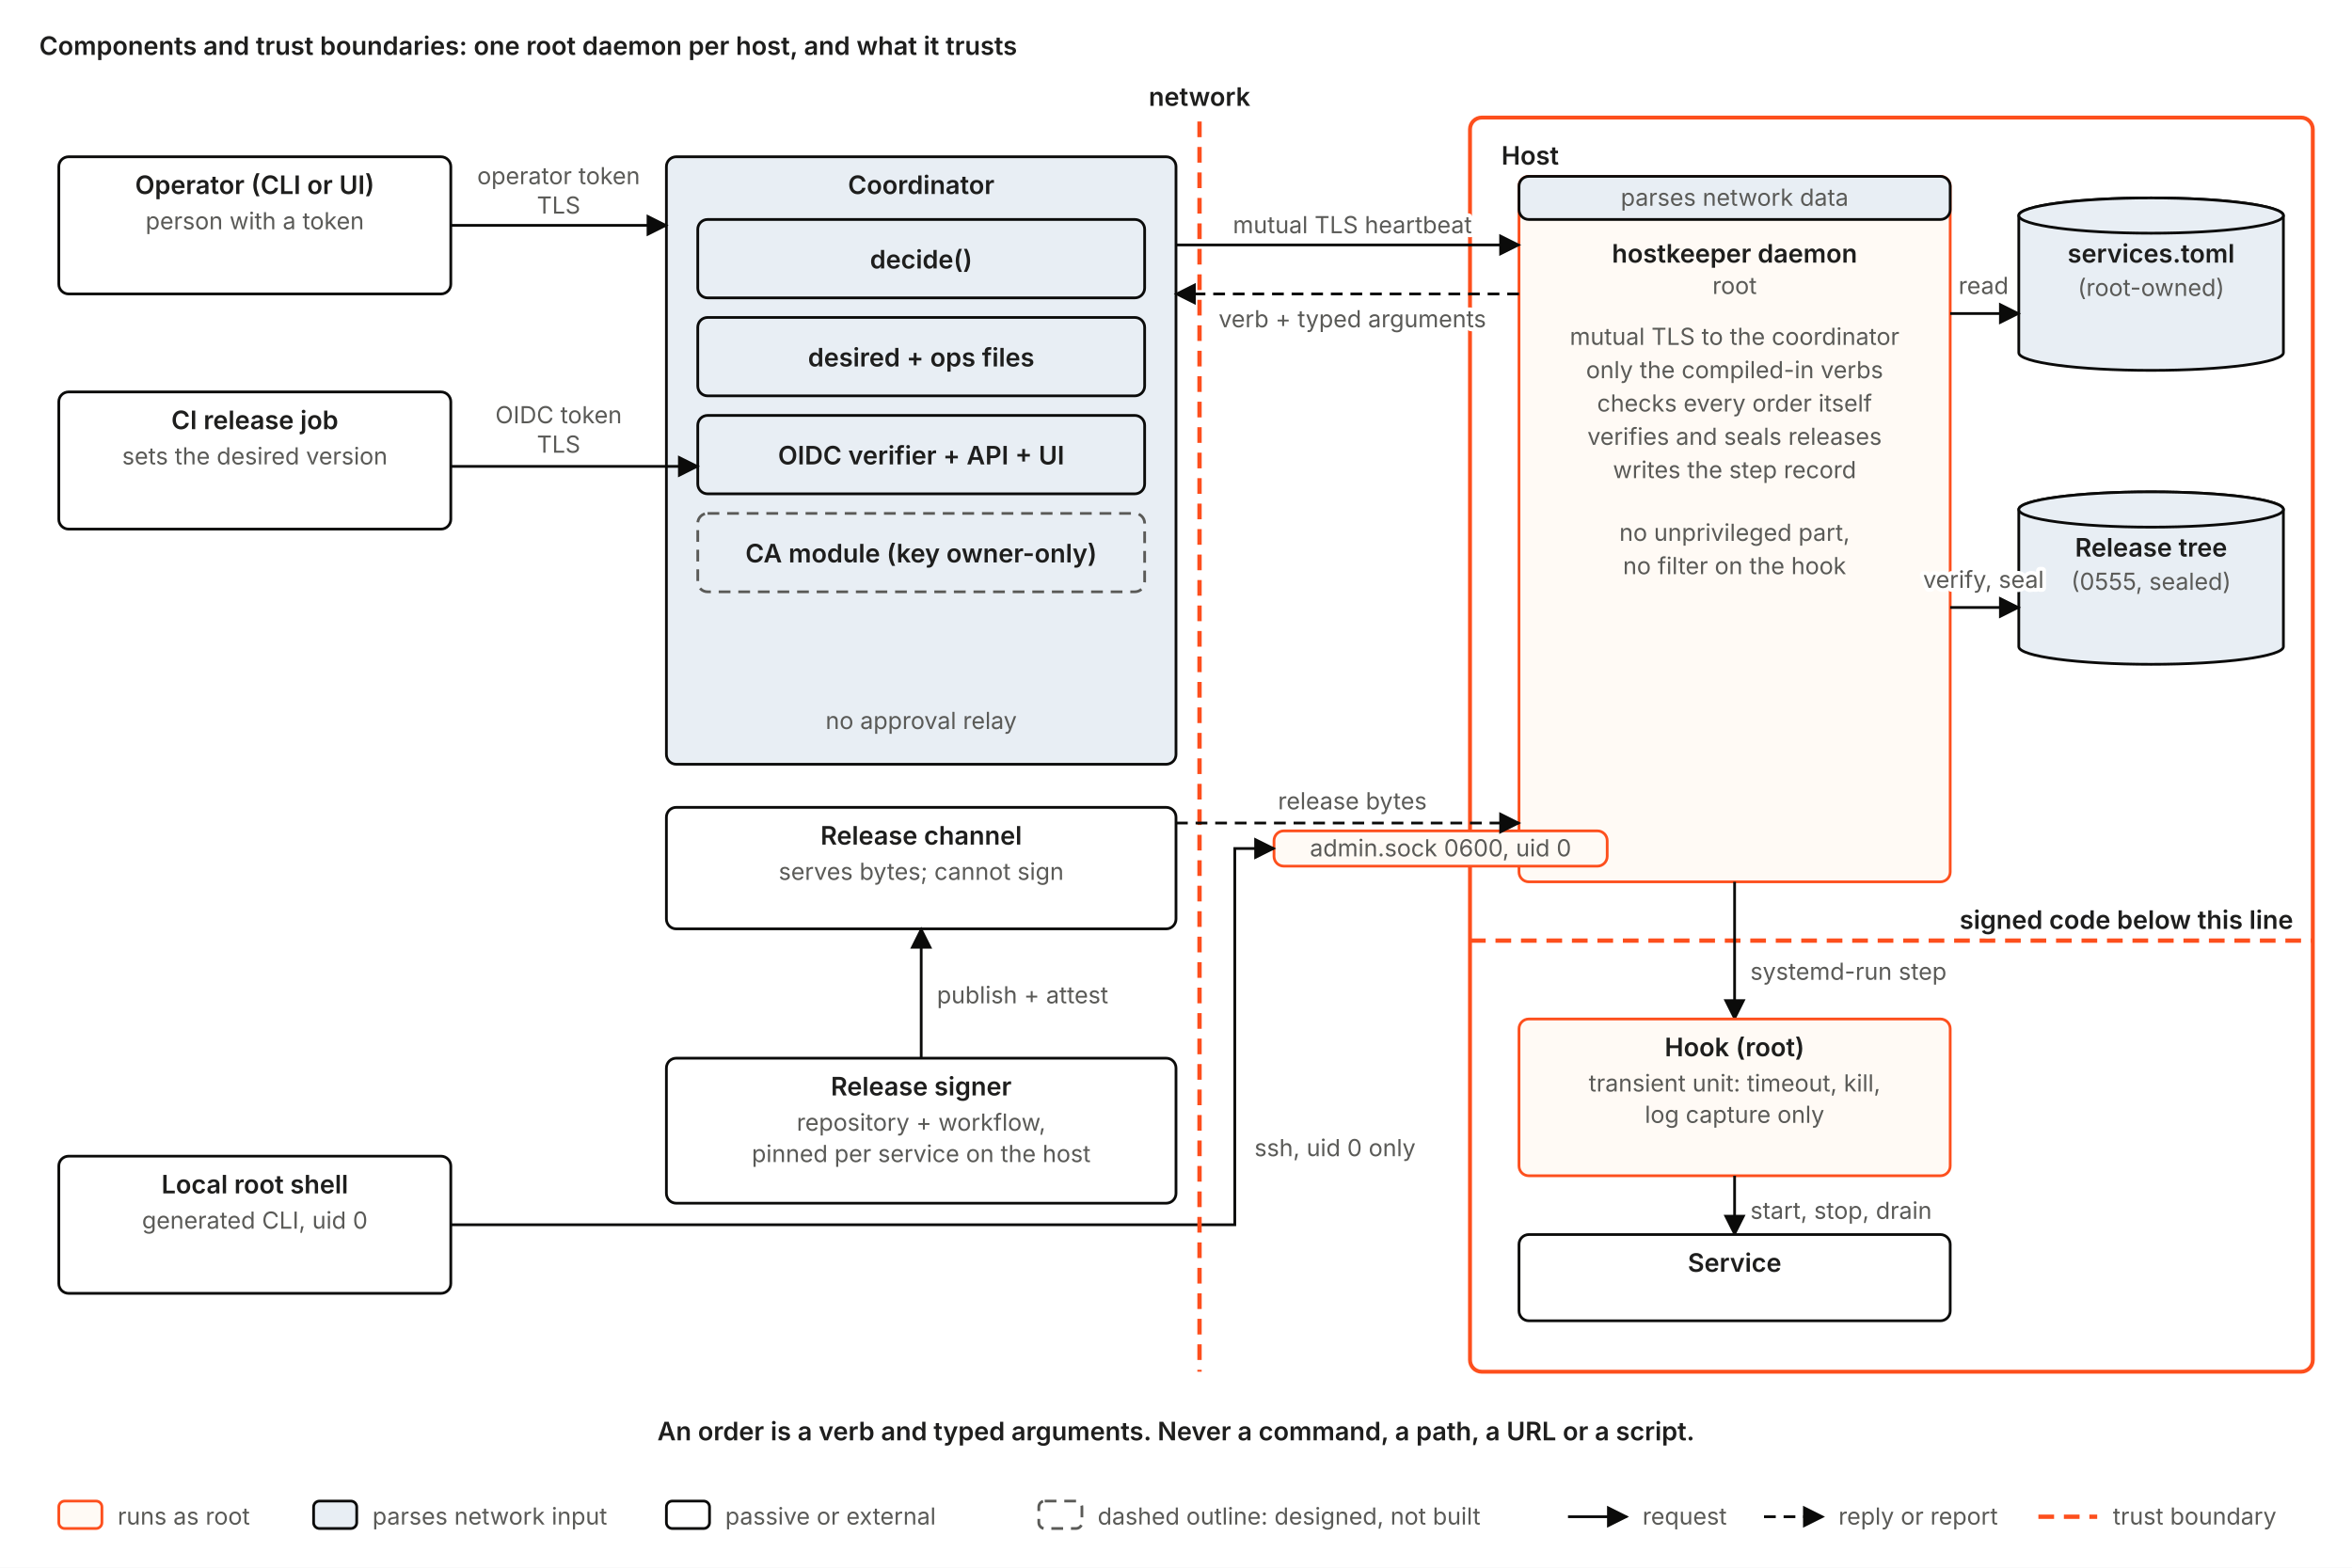
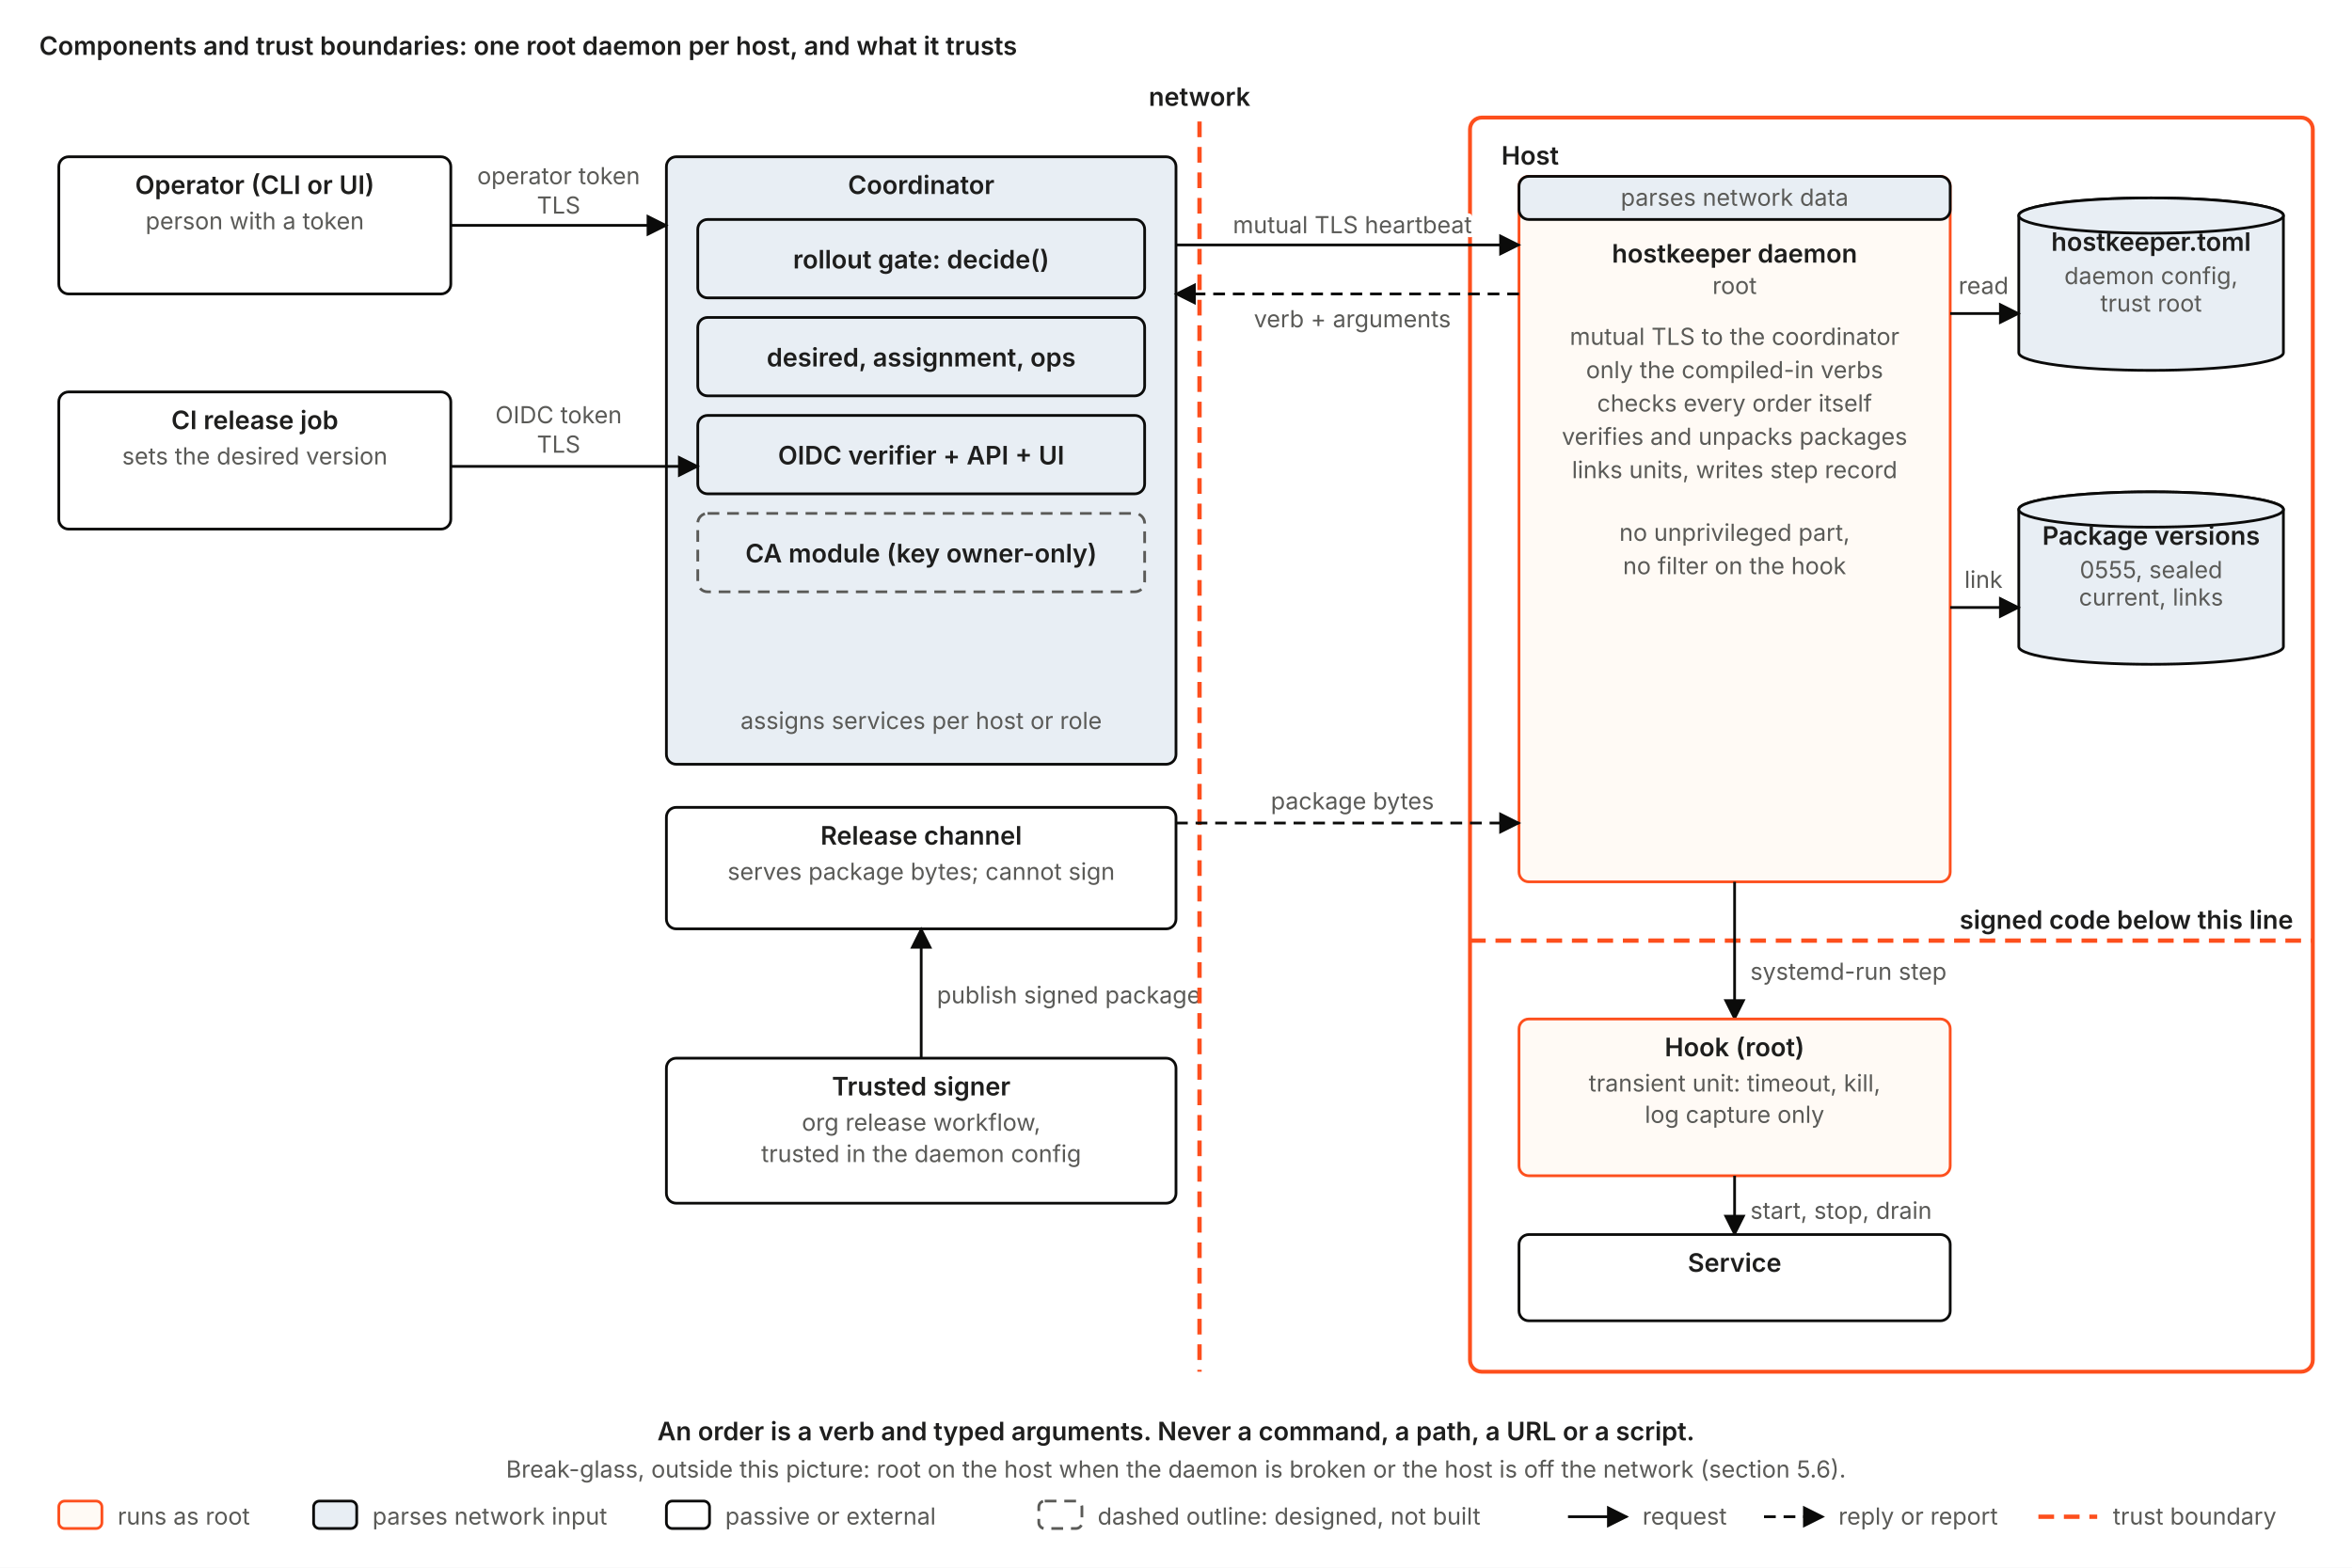
- <svg xmlns="http://www.w3.org/2000/svg" viewBox="0 0 1200 800" width="1200" height="800" role="img" aria-label="Components and trust boundaries: coordinator, one root daemon per host, hook, service, release signer, release channel, operator and CI, with the trust boundary drawn at each crossing.">
+ <svg xmlns="http://www.w3.org/2000/svg" viewBox="0 0 1200 800" width="1200" height="800" role="img" aria-label="Components and trust boundaries: coordinator with service assignment, one root daemon per host with its daemon config, the signed package, hook, service, trusted signer, release channel, operator and CI, with the trust boundary drawn at each crossing.">
  <defs>
    <marker id="components-and-trust-ak" viewBox="0 0 10 10" refX="9" refY="5" markerWidth="8" markerHeight="8" orient="auto-start-reverse">
      <path d="M0,0 L10,5 L0,10 z" fill="#0B0B0A" />
    </marker>
    <marker id="components-and-trust-ao" viewBox="0 0 10 10" refX="9" refY="5" markerWidth="8" markerHeight="8" orient="auto-start-reverse">
      <path d="M0,0 L10,5 L0,10 z" fill="#FD4F1D" />
    </marker>
  </defs>
  <style>
.box{fill:#FFFFFF;stroke:#0B0B0A;stroke-width:1.4}
.box-b{fill:#E8EEF4;stroke:#0B0B0A;stroke-width:1.4}
.box-o{fill:#FFFAF5;stroke:#FD4F1D;stroke-width:1.4}
.box-t{fill:none;stroke:#FD4F1D;stroke-width:2}
.box-p{fill:none;stroke:#5A5A57;stroke-width:1.4;stroke-dasharray:6 4}
.dash{stroke-dasharray:6 4}
.tb{stroke:#FD4F1D;fill:none;stroke-width:2.2;stroke-dasharray:8 5}
.ln{stroke:#0B0B0A;fill:none;stroke-width:1.4}
.ln-d{stroke:#0B0B0A;fill:none;stroke-width:1.4;stroke-dasharray:6 4}
.ln-o{stroke:#FD4F1D;fill:none;stroke-width:1.6}
.ln-od{stroke:#FD4F1D;fill:none;stroke-width:1.6;stroke-dasharray:6 4}
.life{stroke:#5A5A57;stroke-width:1;stroke-dasharray:2 4}
text{fill:#1E1E1D;font-family:system-ui,-apple-system,'Segoe UI',sans-serif;font-size:13px}
.b{font-weight:600}
.t-m{fill:#5A5A57;font-size:12px}
.lbl{paint-order:stroke;stroke:#FFFFFF;stroke-width:4px;stroke-linejoin:round}
</style>
  <rect x="0" y="0" width="1200" height="800" fill="#FFFFFF" />
  <text x="20" y="28" class="b" font-size="16" text-anchor="start">Components and trust boundaries: one root daemon per host, and what it trusts</text>
  <rect x="30" y="80" width="200" height="70" rx="5" class="box" />
  <text x="130.0" y="99" class="b" text-anchor="middle">Operator (CLI or UI)</text>
  <text x="130.0" y="117" class="t-m" text-anchor="middle">person with a token</text>
  <rect x="30" y="200" width="200" height="70" rx="5" class="box" />
  <text x="130.0" y="219" class="b" text-anchor="middle">CI release job</text>
  <text x="130.0" y="237" class="t-m" text-anchor="middle">sets the desired version</text>
-   <rect x="30" y="590" width="200" height="70" rx="5" class="box" />
-   <text x="130.0" y="609" class="b" text-anchor="middle">Local root shell</text>
-   <text x="130.0" y="627" class="t-m" text-anchor="middle">generated CLI, uid 0</text>
  <rect x="340" y="80" width="260" height="310" rx="5" class="box-b" />
  <text x="470" y="99" class="b" text-anchor="middle">Coordinator</text>
  <rect x="356" y="112" width="228" height="40" rx="5" class="box-b" />
-   <text x="470" y="137" class="b" text-anchor="middle">decide()</text>
+   <text x="470" y="137" class="b" text-anchor="middle">rollout gate: decide()</text>
  <rect x="356" y="162" width="228" height="40" rx="5" class="box-b" />
-   <text x="470" y="187" class="b" text-anchor="middle">desired + ops files</text>
+   <text x="470" y="187" class="b" text-anchor="middle">desired, assignment, ops</text>
  <rect x="356" y="212" width="228" height="40" rx="5" class="box-b" />
  <text x="470" y="237" class="b" text-anchor="middle">OIDC verifier + API + UI</text>
  <rect x="356" y="262" width="228" height="40" rx="5" class="box-p" />
  <text x="470" y="287" class="b" text-anchor="middle">CA module (key owner-only)</text>
-   <text x="470" y="372" class="t-m" text-anchor="middle">no approval relay</text>
+   <text x="470" y="372" class="t-m" text-anchor="middle">assigns services per host or role</text>
  <rect x="340" y="412" width="260" height="62" rx="5" class="box" />
  <text x="470.0" y="431" class="b" text-anchor="middle">Release channel</text>
-   <text x="470.0" y="449" class="t-m" text-anchor="middle">serves bytes; cannot sign</text>
+   <text x="470.0" y="449" class="t-m" text-anchor="middle">serves package bytes; cannot sign</text>
  <rect x="340" y="540" width="260" height="74" rx="5" class="box" />
-   <text x="470.0" y="559" class="b" text-anchor="middle">Release signer</text>
-   <text x="470.0" y="577" class="t-m" text-anchor="middle">repository + workflow,</text>
-   <text x="470.0" y="593" class="t-m" text-anchor="middle">pinned per service on the host</text>
+   <text x="470.0" y="559" class="b" text-anchor="middle">Trusted signer</text>
+   <text x="470.0" y="577" class="t-m" text-anchor="middle">org release workflow,</text>
+   <text x="470.0" y="593" class="t-m" text-anchor="middle">trusted in the daemon config</text>
  <path d="M470,540 L470,474" class="ln" marker-end="url(#components-and-trust-ak)" />
-   <text x="478" y="512" class="t-m lbl" text-anchor="start">publish + attest</text>
+   <text x="478" y="512" class="t-m lbl" text-anchor="start">publish signed package</text>
  <rect x="750" y="60" width="430" height="640" rx="6" class="box-t" />
  <text x="766" y="84" class="b" text-anchor="start">Host</text>
  <path d="M1030,110 v70 a67.5,9 0 0 0 135,0 v-70 a67.5,9 0 0 0 -135,0 z" class="box-b" />
  <ellipse cx="1097.5" cy="110" rx="67.5" ry="9" class="box-b" />
-   <text x="1097.5" y="134" class="b" text-anchor="middle">services.toml</text>
-   <text x="1097.5" y="151" class="t-m" text-anchor="middle">(root-owned)</text>
+   <text x="1097.5" y="128" class="b" text-anchor="middle">hostkeeper.toml</text>
+   <text x="1097.5" y="145" class="t-m" text-anchor="middle">daemon config,</text>
+   <text x="1097.5" y="159" class="t-m" text-anchor="middle">trust root</text>
  <path d="M1030,260 v70 a67.5,9 0 0 0 135,0 v-70 a67.5,9 0 0 0 -135,0 z" class="box-b" />
  <ellipse cx="1097.5" cy="260" rx="67.5" ry="9" class="box-b" />
-   <text x="1097.5" y="284" class="b" text-anchor="middle">Release tree</text>
-   <text x="1097.5" y="301" class="t-m" text-anchor="middle">(0555, sealed)</text>
+   <text x="1097.5" y="278" class="b" text-anchor="middle">Package versions</text>
+   <text x="1097.5" y="295" class="t-m" text-anchor="middle">0555, sealed</text>
+   <text x="1097.5" y="309" class="t-m" text-anchor="middle">current, links</text>
  <rect x="775" y="90" width="220" height="360" rx="5" class="box-o" />
  <rect x="775" y="90" width="220" height="22" rx="5" class="box-b" />
  <text x="885" y="105" class="t-m" text-anchor="middle">parses network data</text>
  <text x="885" y="134" class="b" text-anchor="middle">hostkeeper daemon</text>
  <text x="885" y="150" class="t-m" text-anchor="middle">root</text>
  <text x="885" y="176" class="t-m" text-anchor="middle">mutual TLS to the coordinator</text>
  <text x="885" y="193" class="t-m" text-anchor="middle">only the compiled-in verbs</text>
  <text x="885" y="210" class="t-m" text-anchor="middle">checks every order itself</text>
-   <text x="885" y="227" class="t-m" text-anchor="middle">verifies and seals releases</text>
-   <text x="885" y="244" class="t-m" text-anchor="middle">writes the step record</text>
+   <text x="885" y="227" class="t-m" text-anchor="middle">verifies and unpacks packages</text>
+   <text x="885" y="244" class="t-m" text-anchor="middle">links units, writes step record</text>
  <text x="885" y="276" class="t-m" text-anchor="middle">no unprivileged part,</text>
  <text x="885" y="293" class="t-m" text-anchor="middle">no filter on the hook</text>
  <path d="M995,160 L1030,160" class="ln" marker-end="url(#components-and-trust-ak)" />
  <text x="1012" y="150" class="t-m lbl" text-anchor="middle">read</text>
  <path d="M995,310 L1030,310" class="ln" marker-end="url(#components-and-trust-ak)" />
-   <text x="1012" y="300" class="t-m lbl" text-anchor="middle">verify, seal</text>
-   <rect x="650" y="424" width="170" height="18" rx="5" class="box-o" />
-   <text x="735" y="437" class="t-m" text-anchor="middle">admin.sock 0600, uid 0</text>
-   <path d="M230,625 L630,625 L630,433 L650,433" class="ln" marker-end="url(#components-and-trust-ak)" />
-   <text x="640" y="590" class="t-m lbl" text-anchor="start">ssh, uid 0 only</text>
+   <text x="1012" y="300" class="t-m lbl" text-anchor="middle">link</text>
  <line x1="750" y1="480" x2="1180" y2="480" class="tb" />
  <text x="1170" y="474" class="b lbl" text-anchor="end">signed code below this line</text>
  <path d="M885,450 L885,520" class="ln" marker-end="url(#components-and-trust-ak)" />
  <text x="893" y="500" class="t-m lbl" text-anchor="start">systemd-run step</text>
  <rect x="775" y="520" width="220" height="80" rx="5" class="box-o" />
  <text x="885.0" y="539" class="b" text-anchor="middle">Hook (root)</text>
  <text x="885.0" y="557" class="t-m" text-anchor="middle">transient unit: timeout, kill,</text>
  <text x="885.0" y="573" class="t-m" text-anchor="middle">log capture only</text>
  <path d="M885,600 L885,630" class="ln" marker-end="url(#components-and-trust-ak)" />
  <text x="893" y="622" class="t-m lbl" text-anchor="start">start, stop, drain</text>
  <rect x="775" y="630" width="220" height="44" rx="5" class="box" />
  <text x="885.0" y="649" class="b" text-anchor="middle">Service</text>
  <line x1="612" y1="62" x2="612" y2="700" class="tb" />
  <text x="612" y="54" class="b lbl" text-anchor="middle">network</text>
  <path d="M230,115 L340,115" class="ln" marker-end="url(#components-and-trust-ak)" />
  <text x="285" y="94" class="t-m lbl" text-anchor="middle">operator token</text>
  <text x="285" y="109" class="t-m lbl" text-anchor="middle">TLS</text>
  <path d="M230,238 L356,238" class="ln" marker-end="url(#components-and-trust-ak)" />
  <text x="285" y="216" class="t-m lbl" text-anchor="middle">OIDC token</text>
  <text x="285" y="231" class="t-m lbl" text-anchor="middle">TLS</text>
  <path d="M600,125 L775,125" class="ln" marker-end="url(#components-and-trust-ak)" />
  <text x="690" y="119" class="t-m lbl" text-anchor="middle">mutual TLS heartbeat</text>
  <path d="M775,150 L600,150" class="ln-d" marker-end="url(#components-and-trust-ak)" />
-   <text x="690" y="167" class="t-m lbl" text-anchor="middle">verb + typed arguments</text>
+   <text x="690" y="167" class="t-m lbl" text-anchor="middle">verb + arguments</text>
  <path d="M600,420 L775,420" class="ln-d" marker-end="url(#components-and-trust-ak)" />
-   <text x="690" y="413" class="t-m lbl" text-anchor="middle">release bytes</text>
+   <text x="690" y="413" class="t-m lbl" text-anchor="middle">package bytes</text>
  <text x="600" y="735" class="b" text-anchor="middle">An order is a verb and typed arguments. Never a command, a path, a URL or a script.</text>
+   <text x="600" y="754" class="t-m" text-anchor="middle">Break-glass, outside this picture: root on the host when the daemon is broken or the host is off the network (section 5.6).</text>
  <rect x="30" y="766" width="22" height="14" rx="3" class="box-o" />
  <text x="60" y="778" class="t-m" text-anchor="start">runs as root</text>
  <rect x="160" y="766" width="22" height="14" rx="3" class="box-b" />
  <text x="190" y="778" class="t-m" text-anchor="start">parses network input</text>
  <rect x="340" y="766" width="22" height="14" rx="3" class="box" />
  <text x="370" y="778" class="t-m" text-anchor="start">passive or external</text>
  <rect x="530" y="766" width="22" height="14" rx="3" class="box-p" />
  <text x="560" y="778" class="t-m" text-anchor="start">dashed outline: designed, not built</text>
  <path d="M800,774 L830,774" class="ln" marker-end="url(#components-and-trust-ak)" />
  <text x="838" y="778" class="t-m" text-anchor="start">request</text>
  <path d="M900,774 L930,774" class="ln-d" marker-end="url(#components-and-trust-ak)" />
  <text x="938" y="778" class="t-m" text-anchor="start">reply or report</text>
  <line x1="1040" y1="774" x2="1070" y2="774" class="tb" />
  <text x="1078" y="778" class="t-m" text-anchor="start">trust boundary</text>
</svg>
